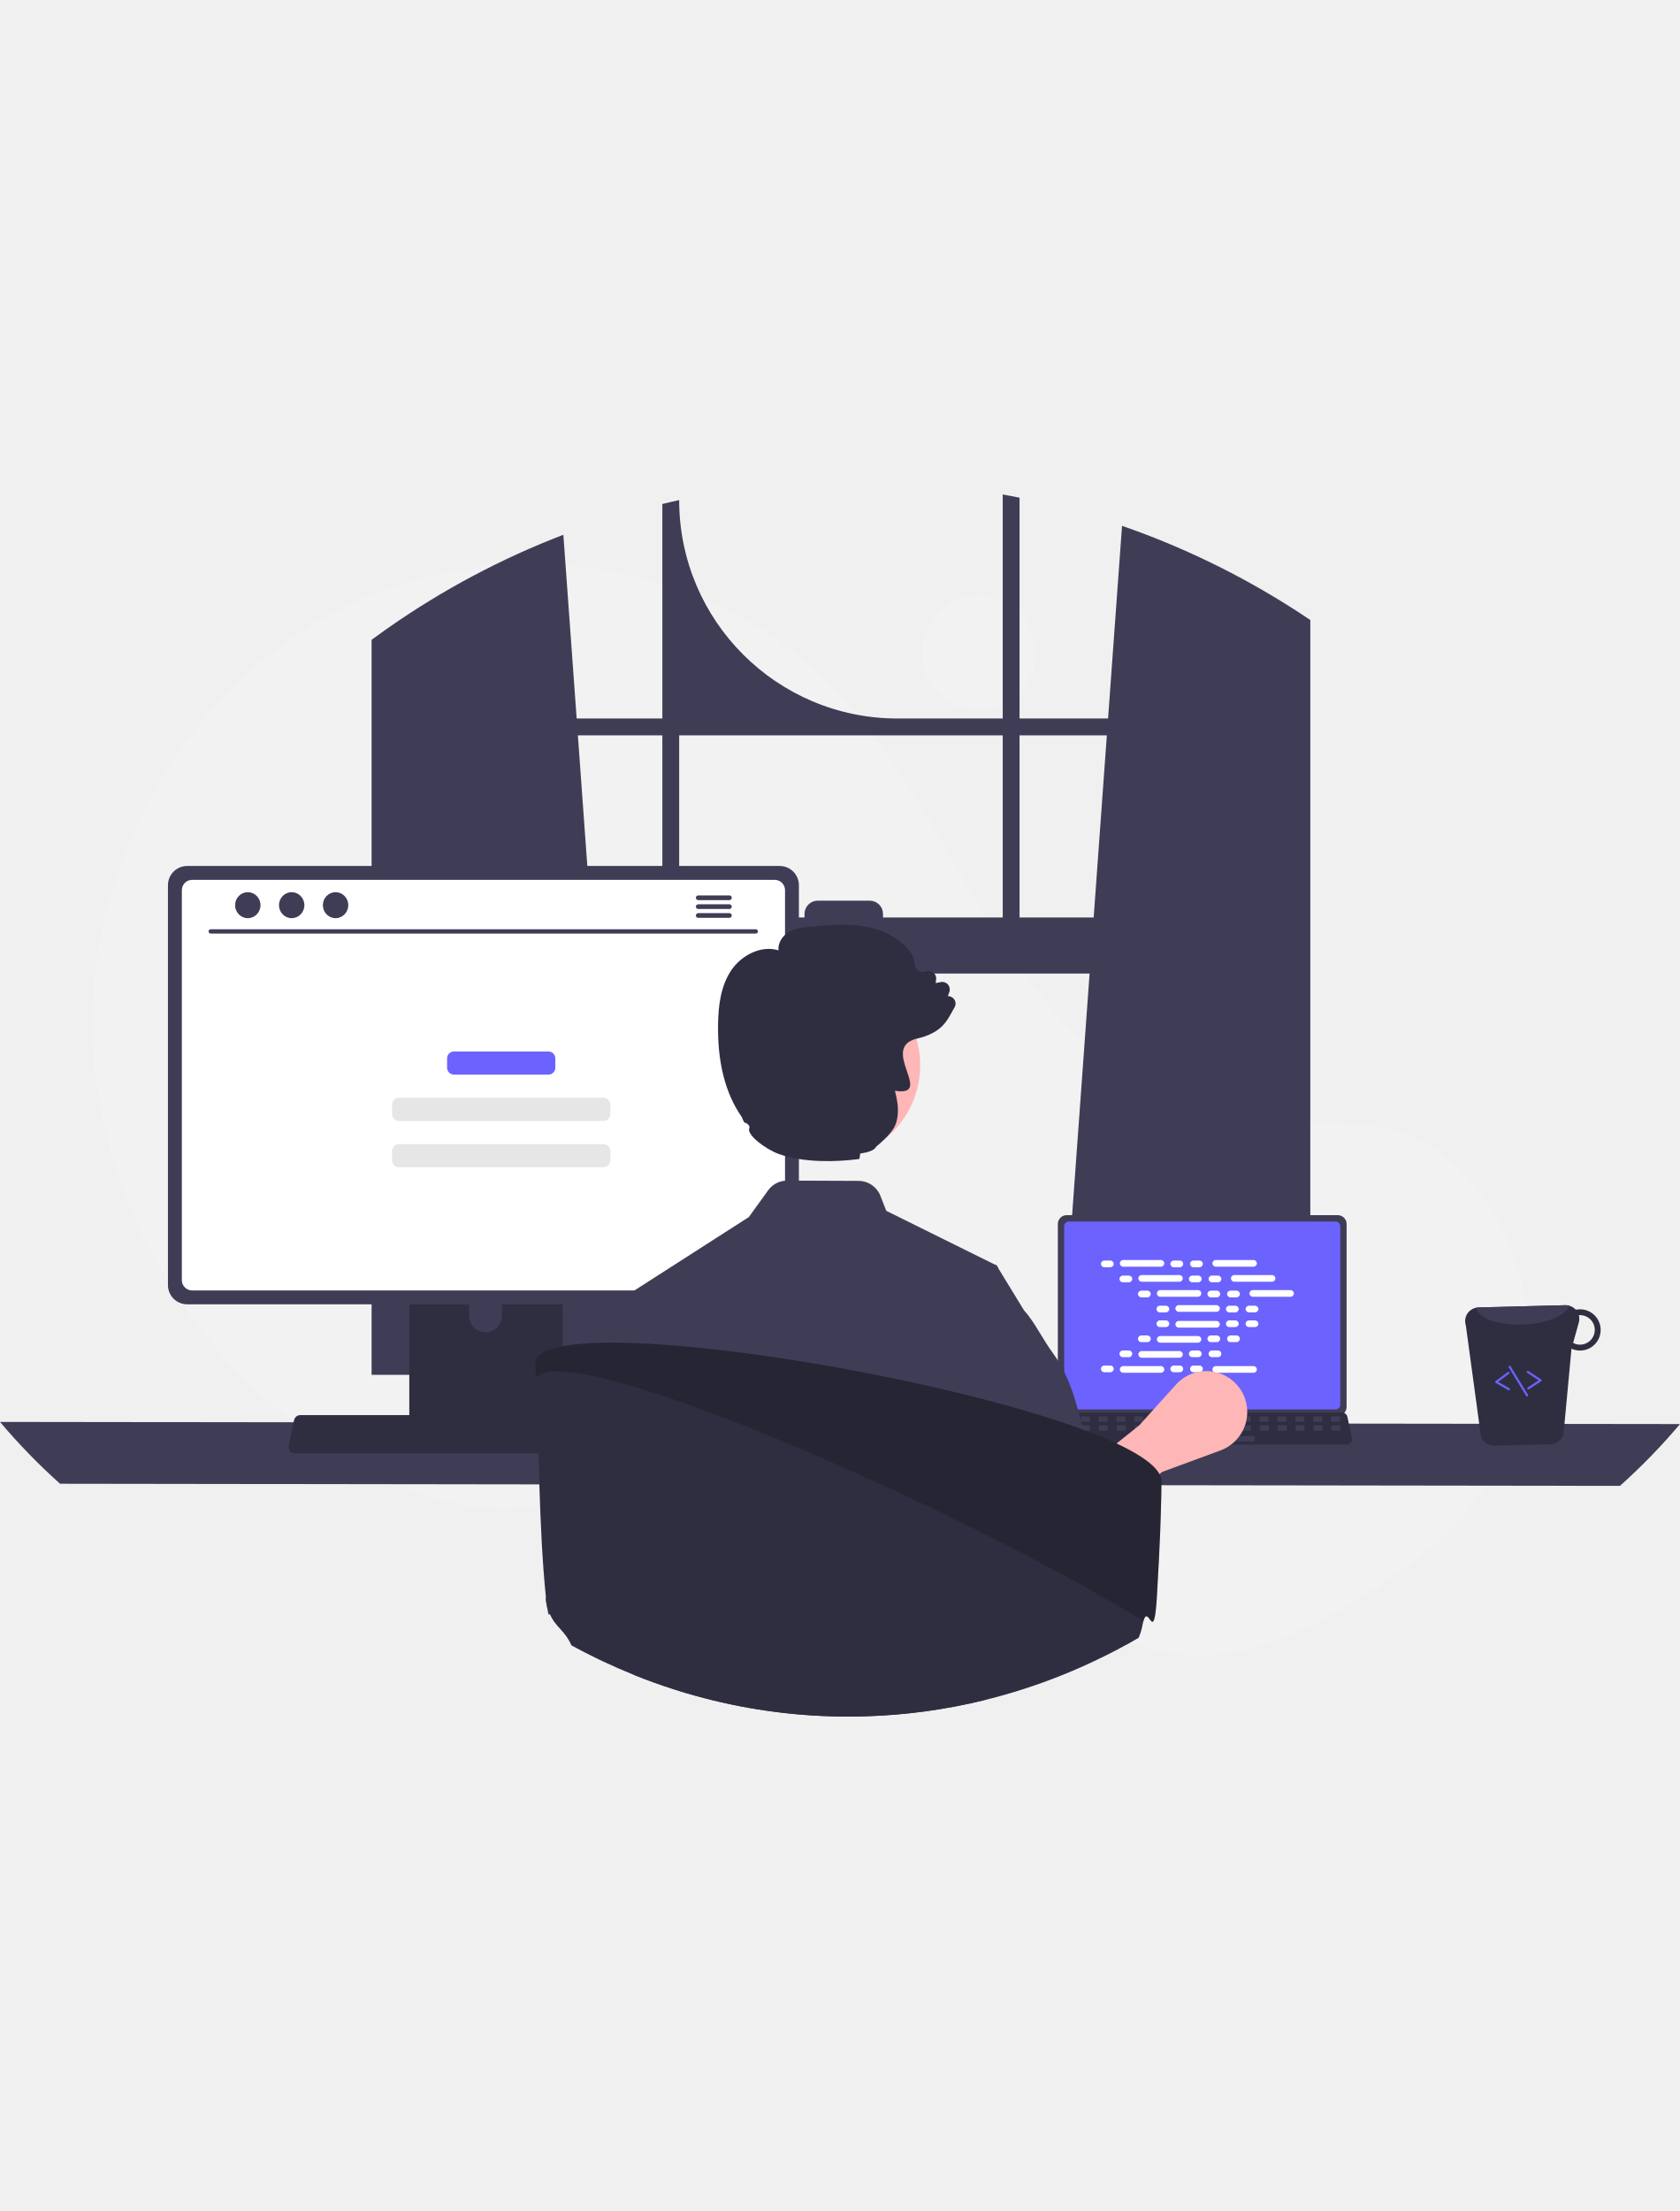
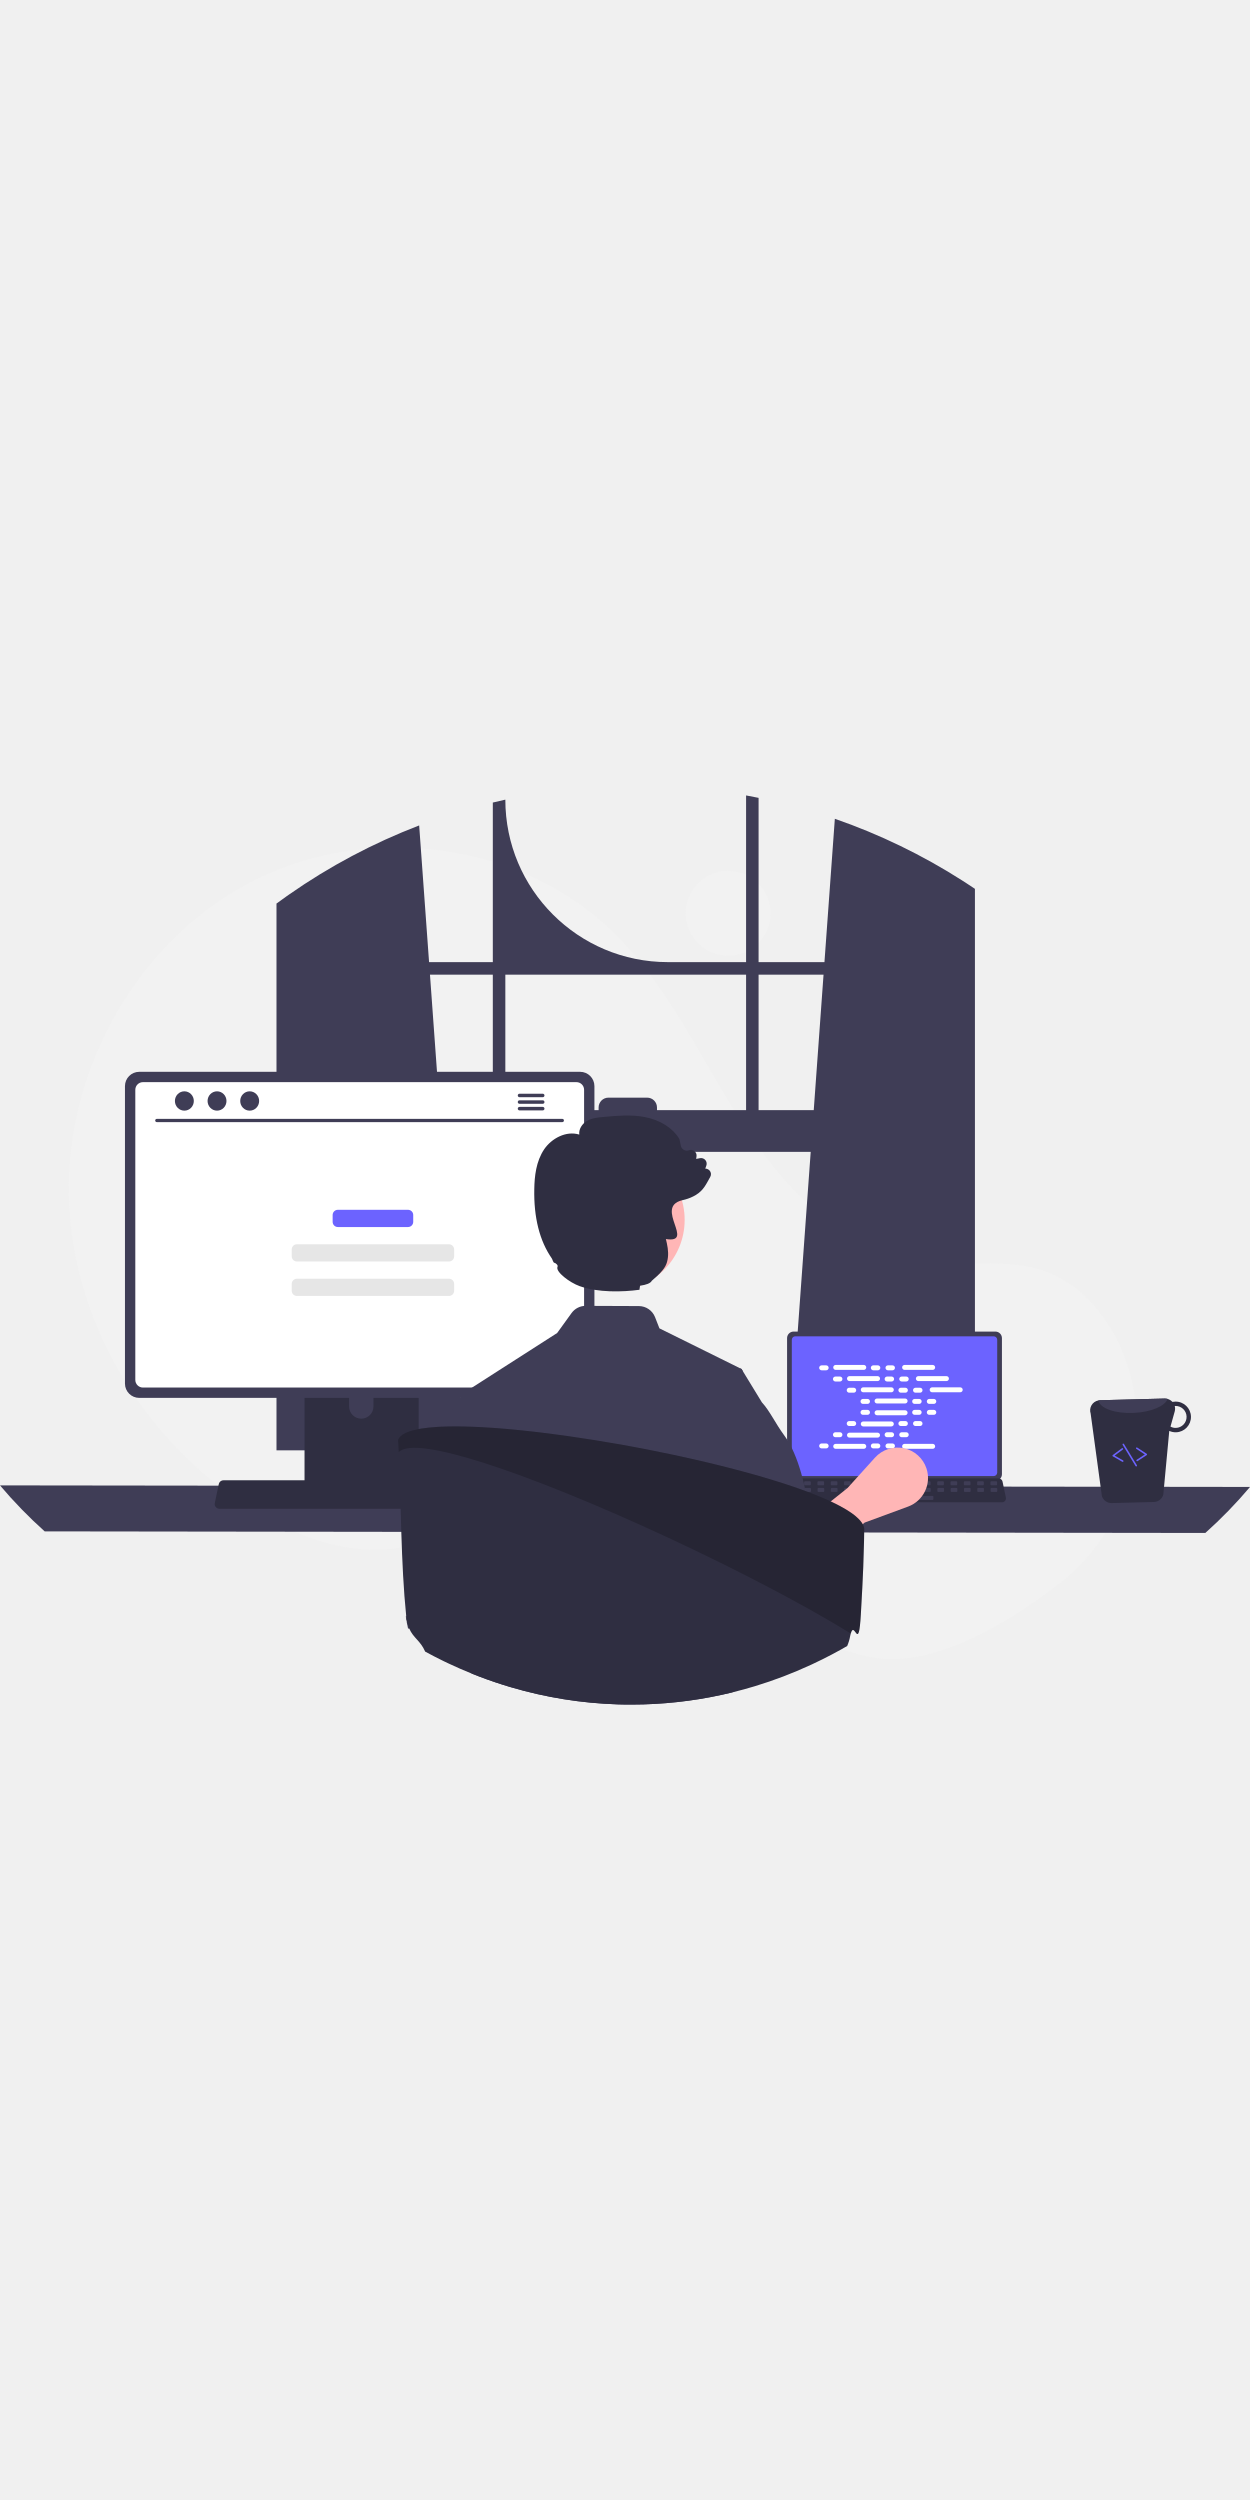
- <svg xmlns="http://www.w3.org/2000/svg" data-name="Layer 1" width="380" height="500" viewBox="0 0 786.82 572.258">
+ <svg xmlns="http://www.w3.org/2000/svg" data-name="Layer 1" width="350" height="700" viewBox="0 0 786.82 572.258">
  <circle cx="458.321" cy="74.182" r="26.701" fill="#f2f2f2" />
  <path d="M872.038,661.023c39.688-30.229,58.644-81.025,46.776-129.482q-.442-1.806-.934-3.604c-7.867-28.763-27.332-56.101-55.7-65.291-23.82-7.717-49.82-1.783-74.669-4.851-48.781-6.024-86.601-45.494-113.211-86.819-26.611-41.325-47.062-87.583-82.422-121.724-58.285-56.275-153.362-68.391-225.627-31.76C293.987,254.121,247.955,335.391,249.918,416.386c1.963,80.995,50.046,158.432,119.875,199.517,25.652,15.093,55.321,25.785,84.848,22.044,25.62-3.246,48.899-17.013,74.399-21.1,40.091-6.426,79.927,11.701,114.603,32.824,34.676,21.123,68.17,46.16,107.574,55.952C789.478,715.131,836.881,687.801,872.038,661.023Z" transform="translate(-206.59 -163.8711)" fill="#f2f2f2" />
  <path d="M815.016,219.191c-.87-.58-1.75-1.13-2.62-1.69a380.24,380.24,0,0,0-80.31-38.93l-6.54,90.22h-41.46v-103.39c-2.61-.54-5.24-1.05-7.87-1.53v104.92H626.946A102.27,102.27,0,0,1,524.676,166.521v-0c-2.64.57-5.26,1.18-7.88,1.83v100.44h-40.13l-6.23-86.03a380.858,380.858,0,0,0-81.94,43.53c-.44.3-.88.61-1.31.91-2.21,1.55-4.39,3.13-6.56,4.73v344.19h118.27l-2.09-28.95-11.5-158.95h231.59l-11.5,158.95-2.09,28.95h116.96v-353.45Q817.656,220.901,815.016,219.191Zm-298.22,142.78h-33.39l-6.17-85.3h39.56Zm159.42,0h-56.08v-1.69a6.18,6.18,0,0,0-6.19-6.18h-24.38a6.178,6.178,0,0,0-6.18,6.18v1.69h-58.71v-85.3h151.54Zm7.87,0v-85.3h40.89l-6.17,85.3Z" transform="translate(-206.59 -163.8711)" fill="#3f3d56" />
  <path d="M206.59,598.162a289.003,289.003,0,0,0,28.12,28.95l730.58,1a289.003,289.003,0,0,0,28.12-28.95Z" transform="translate(-206.59 -163.8711)" fill="#3f3d56" />
  <path d="M702.02,505.462v85.704a4.122,4.122,0,0,0,4.119,4.119H833.143a4.122,4.122,0,0,0,4.119-4.119v-85.704a4.124,4.124,0,0,0-4.119-4.115H706.139A4.124,4.124,0,0,0,702.02,505.462Z" transform="translate(-206.59 -163.8711)" fill="#3f3d56" />
  <path d="M704.999,506.529V590.109a2.205,2.205,0,0,0,2.201,2.201H832.086a2.205,2.205,0,0,0,2.201-2.201V506.529a2.206,2.206,0,0,0-2.201-2.206H707.201A2.206,2.206,0,0,0,704.999,506.529Z" transform="translate(-206.59 -163.8711)" fill="#6c63ff" />
  <path d="M699.364,607.881a2.47,2.47,0,0,0,1.943.93H837.299a2.502,2.502,0,0,0,2.446-3.016l-2.111-10.027a2.507,2.507,0,0,0-1.558-1.818,2.425,2.425,0,0,0-.888-.168H703.41a2.424,2.424,0,0,0-.888.168,2.507,2.507,0,0,0-1.558,1.818l-2.111,10.027A2.501,2.501,0,0,0,699.364,607.881Z" transform="translate(-206.59 -163.8711)" fill="#2f2e41" />
  <rect x="830.034" y="595.588" width="4.188" height="2.513" rx="0.488" transform="translate(1457.666 1029.819) rotate(-180)" fill="#3f3d56" />
  <rect x="821.657" y="595.588" width="4.188" height="2.513" rx="0.488" transform="translate(1440.912 1029.819) rotate(-180)" fill="#3f3d56" />
  <rect x="813.28" y="595.588" width="4.188" height="2.513" rx="0.488" transform="translate(1424.158 1029.819) rotate(-180)" fill="#3f3d56" />
  <rect x="804.903" y="595.588" width="4.188" height="2.513" rx="0.488" transform="translate(1407.404 1029.819) rotate(-180)" fill="#3f3d56" />
  <rect x="796.526" y="595.588" width="4.188" height="2.513" rx="0.488" transform="translate(1390.65 1029.819) rotate(-180)" fill="#3f3d56" />
  <rect x="788.149" y="595.588" width="4.188" height="2.513" rx="0.488" transform="translate(1373.896 1029.819) rotate(-180)" fill="#3f3d56" />
  <rect x="779.772" y="595.588" width="4.188" height="2.513" rx="0.488" transform="translate(1357.142 1029.819) rotate(-180)" fill="#3f3d56" />
  <rect x="771.395" y="595.588" width="4.188" height="2.513" rx="0.488" transform="translate(1340.388 1029.819) rotate(-180)" fill="#3f3d56" />
  <rect x="763.018" y="595.588" width="4.188" height="2.513" rx="0.488" transform="translate(1323.634 1029.819) rotate(-180)" fill="#3f3d56" />
  <rect x="754.641" y="595.588" width="4.188" height="2.513" rx="0.488" transform="translate(1306.88 1029.819) rotate(-180)" fill="#3f3d56" />
  <rect x="746.264" y="595.588" width="4.188" height="2.513" rx="0.488" transform="translate(1290.126 1029.819) rotate(-180)" fill="#3f3d56" />
  <rect x="737.887" y="595.588" width="4.188" height="2.513" rx="0.488" transform="translate(1273.372 1029.819) rotate(-180)" fill="#3f3d56" />
  <rect x="729.51" y="595.588" width="4.188" height="2.513" rx="0.488" transform="translate(1256.618 1029.819) rotate(-180)" fill="#3f3d56" />
  <rect x="721.133" y="595.588" width="4.188" height="2.513" rx="0.488" transform="translate(1239.865 1029.819) rotate(-180)" fill="#3f3d56" />
  <rect x="712.756" y="595.588" width="4.188" height="2.513" rx="0.488" transform="translate(1223.111 1029.819) rotate(-180)" fill="#3f3d56" />
  <rect x="704.379" y="595.588" width="4.188" height="2.513" rx="0.488" transform="translate(1206.357 1029.819) rotate(-180)" fill="#3f3d56" />
  <rect x="830.133" y="599.777" width="4.188" height="2.513" rx="0.488" transform="translate(1457.864 1038.196) rotate(-180)" fill="#3f3d56" />
  <rect x="821.756" y="599.777" width="4.188" height="2.513" rx="0.488" transform="translate(1441.11 1038.196) rotate(-180)" fill="#3f3d56" />
  <rect x="813.379" y="599.777" width="4.188" height="2.513" rx="0.488" transform="translate(1424.356 1038.196) rotate(-180)" fill="#3f3d56" />
  <rect x="805.002" y="599.777" width="4.188" height="2.513" rx="0.488" transform="translate(1407.602 1038.196) rotate(-180)" fill="#3f3d56" />
  <rect x="796.625" y="599.777" width="4.188" height="2.513" rx="0.488" transform="translate(1390.848 1038.196) rotate(-180)" fill="#3f3d56" />
  <rect x="788.248" y="599.777" width="4.188" height="2.513" rx="0.488" transform="translate(1374.094 1038.196) rotate(-180)" fill="#3f3d56" />
  <rect x="779.871" y="599.777" width="4.188" height="2.513" rx="0.488" transform="translate(1357.34 1038.196) rotate(-180)" fill="#3f3d56" />
  <rect x="771.494" y="599.777" width="4.188" height="2.513" rx="0.488" transform="translate(1340.586 1038.196) rotate(-180)" fill="#3f3d56" />
  <rect x="763.117" y="599.777" width="4.188" height="2.513" rx="0.488" transform="translate(1323.832 1038.196) rotate(-180)" fill="#3f3d56" />
  <rect x="754.74" y="599.777" width="4.188" height="2.513" rx="0.488" transform="translate(1307.078 1038.196) rotate(-180)" fill="#3f3d56" />
  <rect x="746.363" y="599.777" width="4.188" height="2.513" rx="0.488" transform="translate(1290.324 1038.196) rotate(-180)" fill="#3f3d56" />
  <rect x="737.986" y="599.777" width="4.188" height="2.513" rx="0.488" transform="translate(1273.57 1038.196) rotate(-180)" fill="#3f3d56" />
  <rect x="729.609" y="599.777" width="4.188" height="2.513" rx="0.488" transform="translate(1256.816 1038.196) rotate(-180)" fill="#3f3d56" />
  <rect x="721.232" y="599.777" width="4.188" height="2.513" rx="0.488" transform="translate(1240.062 1038.196) rotate(-180)" fill="#3f3d56" />
  <rect x="712.855" y="599.777" width="4.188" height="2.513" rx="0.488" transform="translate(1223.309 1038.196) rotate(-180)" fill="#3f3d56" />
  <rect x="704.478" y="599.777" width="4.188" height="2.513" rx="0.488" transform="translate(1206.555 1038.196) rotate(-180)" fill="#3f3d56" />
  <rect x="760.604" y="604.803" width="33.508" height="2.513" rx="0.488" transform="translate(1348.126 1048.248) rotate(-180)" fill="#3f3d56" />
  <rect x="515.631" y="358.737" width="5.966" height="3.122" rx="1.561" fill="#fff" />
  <rect x="548.154" y="358.737" width="5.966" height="3.122" rx="1.561" fill="#fff" />
  <rect x="557.369" y="358.737" width="5.966" height="3.122" rx="1.561" fill="#fff" />
  <rect x="524.477" y="358.477" width="20.796" height="3.122" rx="1.561" fill="#fff" />
  <rect x="567.841" y="358.477" width="20.796" height="3.122" rx="1.561" fill="#fff" />
  <rect x="524.304" y="365.784" width="5.966" height="3.122" rx="1.561" fill="#fff" />
  <rect x="556.827" y="365.784" width="5.966" height="3.122" rx="1.561" fill="#fff" />
  <rect x="566.042" y="365.784" width="5.966" height="3.122" rx="1.561" fill="#fff" />
  <rect x="533.15" y="365.523" width="20.796" height="3.122" rx="1.561" fill="#fff" />
  <rect x="576.514" y="365.523" width="20.796" height="3.122" rx="1.561" fill="#fff" />
  <rect x="532.977" y="372.83" width="5.966" height="3.122" rx="1.561" fill="#fff" />
  <rect x="565.5" y="372.83" width="5.966" height="3.122" rx="1.561" fill="#fff" />
  <rect x="574.715" y="372.83" width="5.966" height="3.122" rx="1.561" fill="#fff" />
  <rect x="541.823" y="372.57" width="20.796" height="3.122" rx="1.561" fill="#fff" />
  <rect x="585.187" y="372.57" width="20.796" height="3.122" rx="1.561" fill="#fff" />
  <rect x="541.649" y="379.877" width="5.966" height="3.122" rx="1.561" fill="#fff" />
  <rect x="574.172" y="379.877" width="5.966" height="3.122" rx="1.561" fill="#fff" />
  <rect x="583.387" y="379.877" width="5.966" height="3.122" rx="1.561" fill="#fff" />
  <rect x="550.496" y="379.617" width="20.796" height="3.122" rx="1.561" fill="#fff" />
  <rect x="548.154" y="407.898" width="5.966" height="3.122" rx="1.561" fill="#fff" />
  <rect x="557.369" y="407.898" width="5.966" height="3.122" rx="1.561" fill="#fff" />
  <rect x="567.841" y="408.158" width="20.796" height="3.122" rx="1.561" fill="#fff" />
  <rect x="515.631" y="407.898" width="5.966" height="3.122" rx="1.561" fill="#fff" />
  <rect x="524.477" y="408.158" width="20.796" height="3.122" rx="1.561" fill="#fff" />
  <rect x="524.304" y="400.851" width="5.966" height="3.122" rx="1.561" fill="#fff" />
  <rect x="556.827" y="400.851" width="5.966" height="3.122" rx="1.561" fill="#fff" />
  <rect x="566.042" y="400.851" width="5.966" height="3.122" rx="1.561" fill="#fff" />
  <rect x="533.15" y="401.111" width="20.796" height="3.122" rx="1.561" fill="#fff" />
  <rect x="532.977" y="393.804" width="5.966" height="3.122" rx="1.561" fill="#fff" />
  <rect x="565.5" y="393.804" width="5.966" height="3.122" rx="1.561" fill="#fff" />
  <rect x="574.715" y="393.804" width="5.966" height="3.122" rx="1.561" fill="#fff" />
  <rect x="541.823" y="394.064" width="20.796" height="3.122" rx="1.561" fill="#fff" />
  <rect x="541.649" y="386.758" width="5.966" height="3.122" rx="1.561" fill="#fff" />
  <rect x="574.172" y="386.758" width="5.966" height="3.122" rx="1.561" fill="#fff" />
  <rect x="583.387" y="386.758" width="5.966" height="3.122" rx="1.561" fill="#fff" />
  <rect x="550.496" y="387.018" width="20.796" height="3.122" rx="1.561" fill="#fff" />
  <path d="M711.507,654.353l-13.35-21.102,41.902-33.403,17.295-19.161a19.161,19.161,0,0,1,32.418,6.828h0a19.161,19.161,0,0,1-11.57,23.991l-27.349,10.075Z" transform="translate(-206.59 -163.8711)" fill="#ffb6b6" />
  <path d="M398.28,501.352v102.56h71.85v-102.56a3.448,3.448,0,0,0-2.43-3.3,3.175,3.175,0,0,0-1.03-.16H401.75A3.463,3.463,0,0,0,398.28,501.352Zm28.04,35.24a7.67,7.67,0,0,1,15.34,0v11.9a7.67,7.67,0,0,1-15.34,0Z" transform="translate(-206.59 -163.8711)" fill="#2f2e41" />
  <path d="M398.06,600.632v9.89a1.946,1.946,0,0,0,1.93,1.94h68.43a1.94,1.94,0,0,0,1.93-1.94v-9.89Z" transform="translate(-206.59 -163.8711)" fill="#3f3d56" />
  <path d="M285.25,346.832V534.092a9.007,9.007,0,0,0,9,9h277.5a9.007,9.007,0,0,0,9-9V346.832a9.011,9.011,0,0,0-9-8.99H294.25A9.012,9.012,0,0,0,285.25,346.832Z" transform="translate(-206.59 -163.8711)" fill="#3f3d56" />
  <path d="M291.76,349.162v182.62a4.818,4.818,0,0,0,4.81,4.81H569.44a4.818,4.818,0,0,0,4.81-4.81v-182.62a4.82,4.82,0,0,0-4.81-4.82H296.57A4.821,4.821,0,0,0,291.76,349.162Z" transform="translate(-206.59 -163.8711)" fill="#fff" />
  <path d="M342.4,611.792a2.948,2.948,0,0,0,2.32,1.11h162.34a2.987,2.987,0,0,0,2.92-3.6l-2.52-11.97a2.993,2.993,0,0,0-1.86-2.17,2.895,2.895,0,0,0-1.06-.2H347.23a2.894,2.894,0,0,0-1.06.2,2.992,2.992,0,0,0-1.86,2.17l-2.52,11.97A2.985,2.985,0,0,0,342.4,611.792Z" transform="translate(-206.59 -163.8711)" fill="#2f2e41" />
  <path d="M560.585,369.499H305.261a1.016,1.016,0,0,1,0-2.031H560.585a1.016,1.016,0,0,1,0,2.031Z" transform="translate(-206.59 -163.8711)" fill="#3f3d56" />
  <ellipse cx="116.051" cy="192.33" rx="5.95" ry="6.083" fill="#3f3d56" />
  <ellipse cx="136.607" cy="192.33" rx="5.95" ry="6.083" fill="#3f3d56" />
  <ellipse cx="157.163" cy="192.33" rx="5.95" ry="6.083" fill="#3f3d56" />
  <path d="M548.206,351.622h-14.6a1.105,1.105,0,0,0,0,2.21h14.6a1.105,1.105,0,0,0,0-2.21Z" transform="translate(-206.59 -163.8711)" fill="#3f3d56" />
  <path d="M548.206,355.772h-14.6a1.105,1.105,0,0,0,0,2.21h14.6a1.105,1.105,0,0,0,0-2.21Z" transform="translate(-206.59 -163.8711)" fill="#3f3d56" />
  <path d="M548.206,359.922h-14.6a1.105,1.105,0,0,0,0,2.21h14.6a1.105,1.105,0,0,0,0-2.21Z" transform="translate(-206.59 -163.8711)" fill="#3f3d56" />
  <path d="M900.186,604.972a6.416,6.416,0,0,0,6.183,4.331l26.492-.682a6.329,6.329,0,0,0,5.981-4.657l3.749-40.087a9.794,9.794,0,0,0,4.238.871,9.661,9.661,0,1,0-.485-19.317,8.184,8.184,0,0,0-1.736.181,6.548,6.548,0,0,0-4.874-2.103l-40.751,1.052a5.853,5.853,0,0,0-1.005.125,6.365,6.365,0,0,0-4.873,8.265Zm43.173-43.817,2.668-9.553a6.506,6.506,0,0,0,.02-3.375c.129-0.0.244-.062.373-.062a6.91,6.91,0,0,1,.324,13.817A6.505,6.505,0,0,1,943.359,561.156Z" transform="translate(-206.59 -163.8711)" fill="#2f2e41" />
  <path d="M897.978,544.686c.868,4.964,10.629,8.454,22.366,7.847,10.793-.497,19.617-4.287,21.234-8.778a6.025,6.025,0,0,0-1.844-.246l-40.751,1.052A5.853,5.853,0,0,0,897.978,544.686Z" transform="translate(-206.59 -163.8711)" fill="#3f3d56" />
  <path d="M922.494,582.944a.497.497,0,0,0,.151-.066l5.753-3.766a.499.499,0,0,0,0-.836l-5.98-3.917a.5.5,0,1,0-.548.836l5.341,3.498-5.114,3.348a.5.5,0,0,0,.396.903Z" transform="translate(-206.59 -163.8711)" fill="#6c63ff" />
  <path d="M913.408,583.363a.5.5,0,0,0,.126-.918l-5.303-3.04,5.126-3.807a.5.5,0,1,0-.596-.802l-5.739,4.263a.5.5,0,0,0,.049.835l5.965,3.42A.5.5,0,0,0,913.408,583.363Z" transform="translate(-206.59 -163.8711)" fill="#6c63ff" />
  <path d="M921.922,586.244a.482.482,0,0,0,.137-.058.5.5,0,0,0,.168-.687l-8.155-13.408a.5.5,0,0,0-.854.521l8.155,13.408A.5.5,0,0,0,921.922,586.244Z" transform="translate(-206.59 -163.8711)" fill="#6c63ff" />
  <rect x="209.385" y="260.827" width="50.719" height="10.846" rx="3.264" fill="#6c63ff" />
  <rect x="183.626" y="282.519" width="102.236" height="10.846" rx="3.264" fill="#e6e6e6" />
  <rect x="183.626" y="304.21" width="102.236" height="10.846" rx="3.264" fill="#e6e6e6" />
  <path d="M497.301,540.717l.217.684.011.023,6.525,19.838,7.506,22.861,14.123,42.961.137,6.673v.023l1.049,53.684-2.909,7.278,3.274,11.932s-1.506-18.037-9.582-7.679c-4.574,5.886-9.925,11.91-14.317,17.556q9.6,3.884,19.507,7.027c1.426.456,2.863.89,4.301,1.323q.462.137.924.274a266.863,266.863,0,0,0,67.351,10.826c1.186.034,2.35.057,3.479.08.399.011.787.023,1.175.023,1.278.011,2.544.023,3.822.023q3.867,0,7.7-.114a266.853,266.853,0,0,0,56.091-7.586c-.125-7.586-.468-16.45-.958-25.918-.228-4.643-5.35-9.674-5.658-14.533-.217-3.65,4.381-7.084,4.141-10.792-1.551-22.827-3.491-14.064-4.928-30.229q-.222-2.379-.411-4.552c-.924-10.381-1.563-16.872-1.563-16.872l6.137-38.683,9.639-60.734-.742-1.221-.833-.411-50.844-25.165-2.761-7.073a10.979,10.979,0,0,0-10.141-6.947l-33.493-.137a10.931,10.931,0,0,0-8.909,4.529l-9.069,12.56Z" transform="translate(-206.59 -163.8711)" fill="#3f3d56" />
  <path d="M533.407,617.525,525.82,633.758l-5.179,11.088-8.909,46.646-4.46,4.734L503.45,679.467l-39.998,8.881c-1.312-7.29-.351.247-1.161-7.75.228-.228.468-.456.707-.685.639-.593,1.175-1.152,1.164-1.688-.456-27.584.913-74.526,12.343-102.966a60.053,60.053,0,0,1,7.027-13.107c.228-.308.445-.616.662-.924,5.27-7.381,8.601-14.647,13.324-19.815v-.011a.53.53,0,0,0,.08-.08.157.157,0,0,0,.046-.034l32.443-17.203,1.392,39.105.992,28.109Z" transform="translate(-206.59 -163.8711)" fill="#3f3d56" />
  <path d="M650.391,622.135l9.476,20.275,3.307,7.061,8.907,46.642,4.446,4.723,3.83-16.755,1.8-.369,32.459-6.722,9.461,30.046a17.984,17.984,0,0,0-3.261-22.506c-.646-.585-1.184-1.154-1.169-1.692.538-32.443-1.446-91.684-19.367-116.066-5.692-7.738-9.107-15.445-14.076-20.829-.015-.015-.015-.031-.031-.031L674.081,526.114l-.738-1.215-.831-.415Z" transform="translate(-206.59 -163.8711)" fill="#3f3d56" />
  <circle id="a657ec4b-47ce-4d2a-9c58-81a811696ca9" data-name="Ellipse 5" cx="386.397" cy="267.201" r="44.558" fill="#ffb6b6" />
  <path d="M653.212,399.948a3.759,3.759,0,0,0-2.69-1.19l.67-1.86a3.528,3.528,0,0,0-3.96-4.7l-2.44.47.23-1.63a3.534,3.534,0,0,0-4.73-3.82,3.766,3.766,0,0,1-3.24-.23,3.846,3.846,0,0,1-1.92-2.61l-.85-4.1-.09-.22c-4.14-6.9-12.1-11.92-21.84-13.76-8.67-1.65-17.56-.81-26.13-.02-3.4.32-7.24.68-10.44,2.64-2.72,1.68-5.02,5.04-4.55,8.43-8.45-2.59-17.51,2.58-22,9.1-5.32,7.76-6.19,17.48-6.33,25.08-.38,17.98,3.33,32.69,11,43.73.56.8.7,2.47,1.81,3.03l-.23-.37c1.24.62,2.5,1.62,2.03,2.69-1.35,3.08,7.62,9.89,13.94,12.14,11.53,4.11,26.86,3.76,37.64,2.28l.38-2.55c3.89-.53,6.63-1.54,7.4-3.12,1.36-1.16,2.52-2.2,3.53-3.16l.01-.01c.02-.02.06-.05.08-.07,4.87-4.67,6-7.33,6.51-11.38.49-3.97-.38-8-1.27-11.63,18.74,2.9-7.38-19.96,10.08-24.38a5.434,5.434,0,0,1,.61-.15c.51-.12,1.02-.24,1.51-.38a26.448,26.448,0,0,0,6.72-2.87c4.88-2.97,6.49-6.91,9.01-11.35A3.427,3.427,0,0,0,653.212,399.948Z" transform="translate(-206.59 -163.8711)" fill="#2f2e41" />
  <path d="M750.582,625.308c-.01,1.75-.03,4.2-.11,7.23q-.015.63-.03,1.29c-.13,5.57-.26,10.24-.47,15.43-.01.36-.02.71-.04,1.07-.28,7.24-.72,15.67-1.48,29.02-1.41,24.66-3.87,3.39-6.34,12.04-.12.43-.25.94-.37,1.54a27.916,27.916,0,0,1-1.88,6.33c-1.31.78-2.66,1.53-3.99,2.28-3.79,2.11-7.64,4.14-11.52,6.07-2.18,1.08-4.37,2.14-6.57,3.16-.35.16-.69.32-1.03.47a270.887,270.887,0,0,1-34.75,13.26c-2.32.7-4.63,1.38-6.97,2.01-2.44.68-4.88,1.32-7.35,1.92a266.893,266.893,0,0,1-56.09,7.59c-2.55.08-5.12.11-7.7.11-1.28,0-2.54-.01-3.82-.02-.39,0-.78-.01-1.17-.02-1.13-.03-2.3-.05-3.48-.08a266.663,266.663,0,0,1-67.35-10.83l-.93-.27c-1.44-.44-2.87-.87-4.3-1.33q-9.9-3.135-19.51-7.02-7.335-2.955-14.5-6.34a.339.339,0,0,1-.12-.06c-1-.46-2.01-.94-3.01-1.43-.13-.07-.27-.14-.41-.21q-5.595-2.73-11.07-5.72c-3.07-7.05-7.39-8.4-10.07-14.6a25.874,25.874,0,0,1-1.68-5.74c0-.02-.01-.04-.01-.07.28,3.72-1.19-6.6-.01-.04-.01-.12-.02-.25-.03-.4-.03-.36-.07-.8-.13-1.35-3.43-33.49-3.21-71.79-4.7-103.35q-.15-3.06-.31-5.86c-.03-.62-.07-1.23-.11-1.83.07-.18.15-.37.24-.55a1.002,1.002,0,0,1,.07-.15,1.623,1.623,0,0,1,.1-.18c.02-.03.05-.07.07-.1a.917.917,0,0,1,.05-.1c.09-.14.19-.29.3-.43.05-.06.09-.11.14-.16a.808.808,0,0,1,.12-.14.637.637,0,0,1,.11-.13c.04-.04.08-.09.13-.14a.302.302,0,0,1,.08-.08,2.033,2.033,0,0,1,.26-.25,9.624,9.624,0,0,1,1.14-.9c.14-.09.29-.18.43-.28a19.135,19.135,0,0,1,3.17-1.52c.38-.14.76-.27,1.17-.41.15-.04.29-.09.44-.14.22-.07.44-.14.67-.19,1.14-.34,2.37-.63,3.7-.9.16-.03.33-.06.5-.1.24-.05.49-.09.74-.13.34-.06.69-.12,1.04-.18,2.97-.47,6.34-.82,10.06-1.05q.525-.03,1.05-.06c.41-.02.82-.04,1.24-.06.35-.02.71-.03,1.07-.04.35-.02.71-.03,1.08-.04,1.01-.03,2.05-.06,3.11-.08,3.02-.06,6.2-.04,9.54.03,1.55.04,3.13.08,4.75.15.11,0,.21.01.31.01,1.41.05,2.83.11,4.29.19,1.02.05,2.05.1,3.08.16.97.06,1.95.12,2.94.19.77.04,1.54.1,2.32.15.66.05,1.32.1,1.98.14l.9.06c.49.04.98.07,1.48.12,1.1.09,2.2.18,3.32.27,1.11.1,2.24.2,3.37.3s2.27.21,3.41.32c.12.01.23.02.34.03,1.04.11,2.08.21,3.13.32.24.02.49.04.73.07,1.001.101,2.022.218,3.032.326.31.033.618.066.929.1.791.086,1.572.161,2.368.254,1.05.12,2.12.23,3.16.37.81.09,1.62.18,2.43.28,1.27.15,2.56.31,3.85.48.49.06.98.12,1.47.19,3.68.46,7.4.97,11.18,1.5,5.73.81,11.55,1.69,17.41,2.64q8.805,1.425,17.71,3.01c1.5.27,3,.54,4.51.82q1.02.195,2.04.39c1.16.21,2.32.43,3.48.65,1.16.22,2.32.44,3.48.67,1.38.27,2.77.54,4.15.81,9.09,1.8,18.13,3.72,26.95,5.73,1.45.33,2.9.67,4.34,1q4.32,1.005,8.56,2.04c.78.18,1.55.37,2.32.56,1.92.48,3.84.96,5.73,1.45l.33.09c1.39.34,2.75.69,4.11,1.05q4.815,1.26,9.47,2.55,3.09.855,6.11,1.73c3.01.87,5.96,1.75,8.83,2.64.71.22,1.42.44,2.12.65,2.1.65,4.17,1.31,6.18,1.97,1.6.52,3.16,1.05,4.7,1.58q2.31.795,4.53,1.59c.95.34,1.89.7,2.83,1.04,1.35.5,2.68,1,3.98,1.5.4.15.79.31,1.18.46.25.11.49.2.73.3.47.19.95.37,1.41.56.47.18.93.37,1.39.57.45.18.91.37,1.35.56.45.18.89.37,1.33.57.37.15.73.31,1.08.47.71.31,1.42.62,2.11.94.34.16.68.31,1.02.47l.78.36c.11.06.22.11.33.16.25.12.51.25.76.37.58.27,1.15.56,1.71.83.75.38,1.48.76,2.18,1.13.71.38,1.4.76,2.06,1.13.11.06.21.12.32.18.15.08.3.17.45.25.51.29,1,.59,1.49.88.96.59,1.87,1.17,2.72,1.75.19.13.37.26.56.38.63.45,1.23.89,1.79,1.34,0,.01,0,.01.01.01.19.14.37.29.55.43.15.14.31.26.46.4.52.45,1,.88,1.44,1.32a5.667,5.667,0,0,1,.42.43,1.208,1.208,0,0,1,.16.16c.2.2.38.4.55.6a.553.553,0,0,1,.07.09c.24.28.46.56.67.84.1.14.21.28.3.42.12.17.24.35.34.52.09.14.17.29.25.43a7.257,7.257,0,0,1,.54,1.13,5.241,5.241,0,0,1,.27.82A5.844,5.844,0,0,1,750.582,625.308Z" transform="translate(-206.59 -163.8711)" fill="#2f2e41" />
  <path d="M750.582,625.308c-.01,1.75-.03,4.2-.11,7.23-.01.42-.03.85-.04,1.29-.1,4.25-.25,9.5-.46,15.43-.01.36-.02.71-.04,1.07-.28,7.24-.72,15.67-1.48,29.02-1.41,24.66-3.87,3.39-6.34,12.04-6.86-4.22-14.38-8.64-22.42-13.18q-2.175-1.23-4.39-2.47c-16.08-8.97-34.04-18.37-52.79-27.68-.74-.37-1.49-.74-2.23-1.1-42.95-21.23-89.83-41.88-127.81-55.66-7.33-2.66-14.33-5.06-20.91-7.17-13.86-4.43-25.84-7.53-35.06-8.87-9.6-1.4-16.23-.9-18.91,1.99q-.15-3.06-.31-5.86-.06-.93-.12-1.83c.062-.165.142-.322.22-.48.011-.023.019-.047.03-.07a1.002,1.002,0,0,1,.07-.15,1.623,1.623,0,0,1,.1-.18,1.06,1.06,0,0,1,.12-.2c.09-.14.19-.29.3-.43a3.483,3.483,0,0,1,.26-.3.637.637,0,0,1,.11-.13c.04-.04.08-.09.13-.14a.302.302,0,0,1,.08-.08,2.033,2.033,0,0,1,.26-.25,9.624,9.624,0,0,1,1.14-.9c.14-.09.29-.18.43-.28a19.135,19.135,0,0,1,3.17-1.52c.38-.14.76-.27,1.17-.41.15-.04.29-.09.44-.14.22-.07.44-.14.67-.19,1.14-.34,2.37-.63,3.7-.9.4-.08.82-.16,1.24-.23.34-.06.69-.12,1.04-.18,2.97-.47,6.34-.82,10.06-1.05q.525-.03,1.05-.06c.41-.02.82-.04,1.24-.06.35-.02.71-.03,1.07-.04.35-.02.71-.03,1.08-.04,1.01-.03,2.05-.06,3.11-.08,3.02-.05,6.2-.03,9.54.04,1.55.03,3.13.08,4.75.15.1,0,.21.01.31.01,1.41.04,2.84.11,4.29.18,1.02.05,2.05.1,3.08.16.97.06,1.95.12,2.94.19.77.04,1.54.1,2.32.15.66.05,1.32.1,1.98.14.79.06,1.58.12,2.38.18,1.1.09,2.2.18,3.32.27,1.11.1,2.24.2,3.37.3s2.27.21,3.41.32c.12.01.23.02.34.03,1.04.11,2.08.21,3.13.32q8.73.885,17.97,2.07,5.52.705,11.18,1.51c5.73.81,11.55,1.69,17.41,2.63q8.805,1.425,17.71,3.01c1.5.27,3,.54,4.51.82q2.76.51,5.52,1.04c1.16.22,2.32.44,3.48.67,1.38.27,2.77.54,4.15.81,9.09,1.8,18.13,3.72,26.95,5.73,1.45.33,2.9.67,4.34,1q4.32,1.005,8.56,2.04c.78.19,1.55.38,2.32.57q2.895.72,5.73,1.44v.01c.11.02.22.05.33.08,1.38.35,2.75.7,4.11,1.06q4.815,1.26,9.47,2.54c2.06.58,4.1,1.15,6.11,1.73,3.01.88,5.96,1.76,8.83,2.64.71.22,1.42.44,2.12.65q3.15.99,6.18,1.97c1.6.52,3.16,1.05,4.7,1.58q2.31.795,4.53,1.59c.96.34,1.9.69,2.83,1.03,1.36.5,2.68,1,3.98,1.51.4.15.79.31,1.18.46.73.28,1.44.57,2.14.86.47.18.93.37,1.39.57.45.18.91.37,1.35.56.45.18.89.37,1.33.57.37.15.73.31,1.08.47.71.31,1.42.62,2.11.94.34.16.68.31,1.02.47l.78.36c.11.06.22.11.33.16.85.4,1.67.8,2.47,1.2.75.38,1.48.76,2.18,1.13.83.44,1.62.87,2.38,1.31.15.08.3.17.45.25.51.29,1,.59,1.49.88.96.59,1.87,1.17,2.72,1.75.84.58,1.62,1.15,2.35,1.72,0,.01,0,.01.01.01.35.28.69.56,1.01.83.52.45,1,.88,1.44,1.32a5.667,5.667,0,0,1,.42.43,1.208,1.208,0,0,1,.16.16c.21.23.42.46.62.69.24.28.46.56.67.84.1.14.21.28.3.42.12.17.24.35.34.52.09.14.17.29.25.43a7.257,7.257,0,0,1,.54,1.13,6.053,6.053,0,0,1,.27.82A5.844,5.844,0,0,1,750.582,625.308Z" transform="translate(-206.59 -163.8711)" opacity="0.2" />
</svg>
